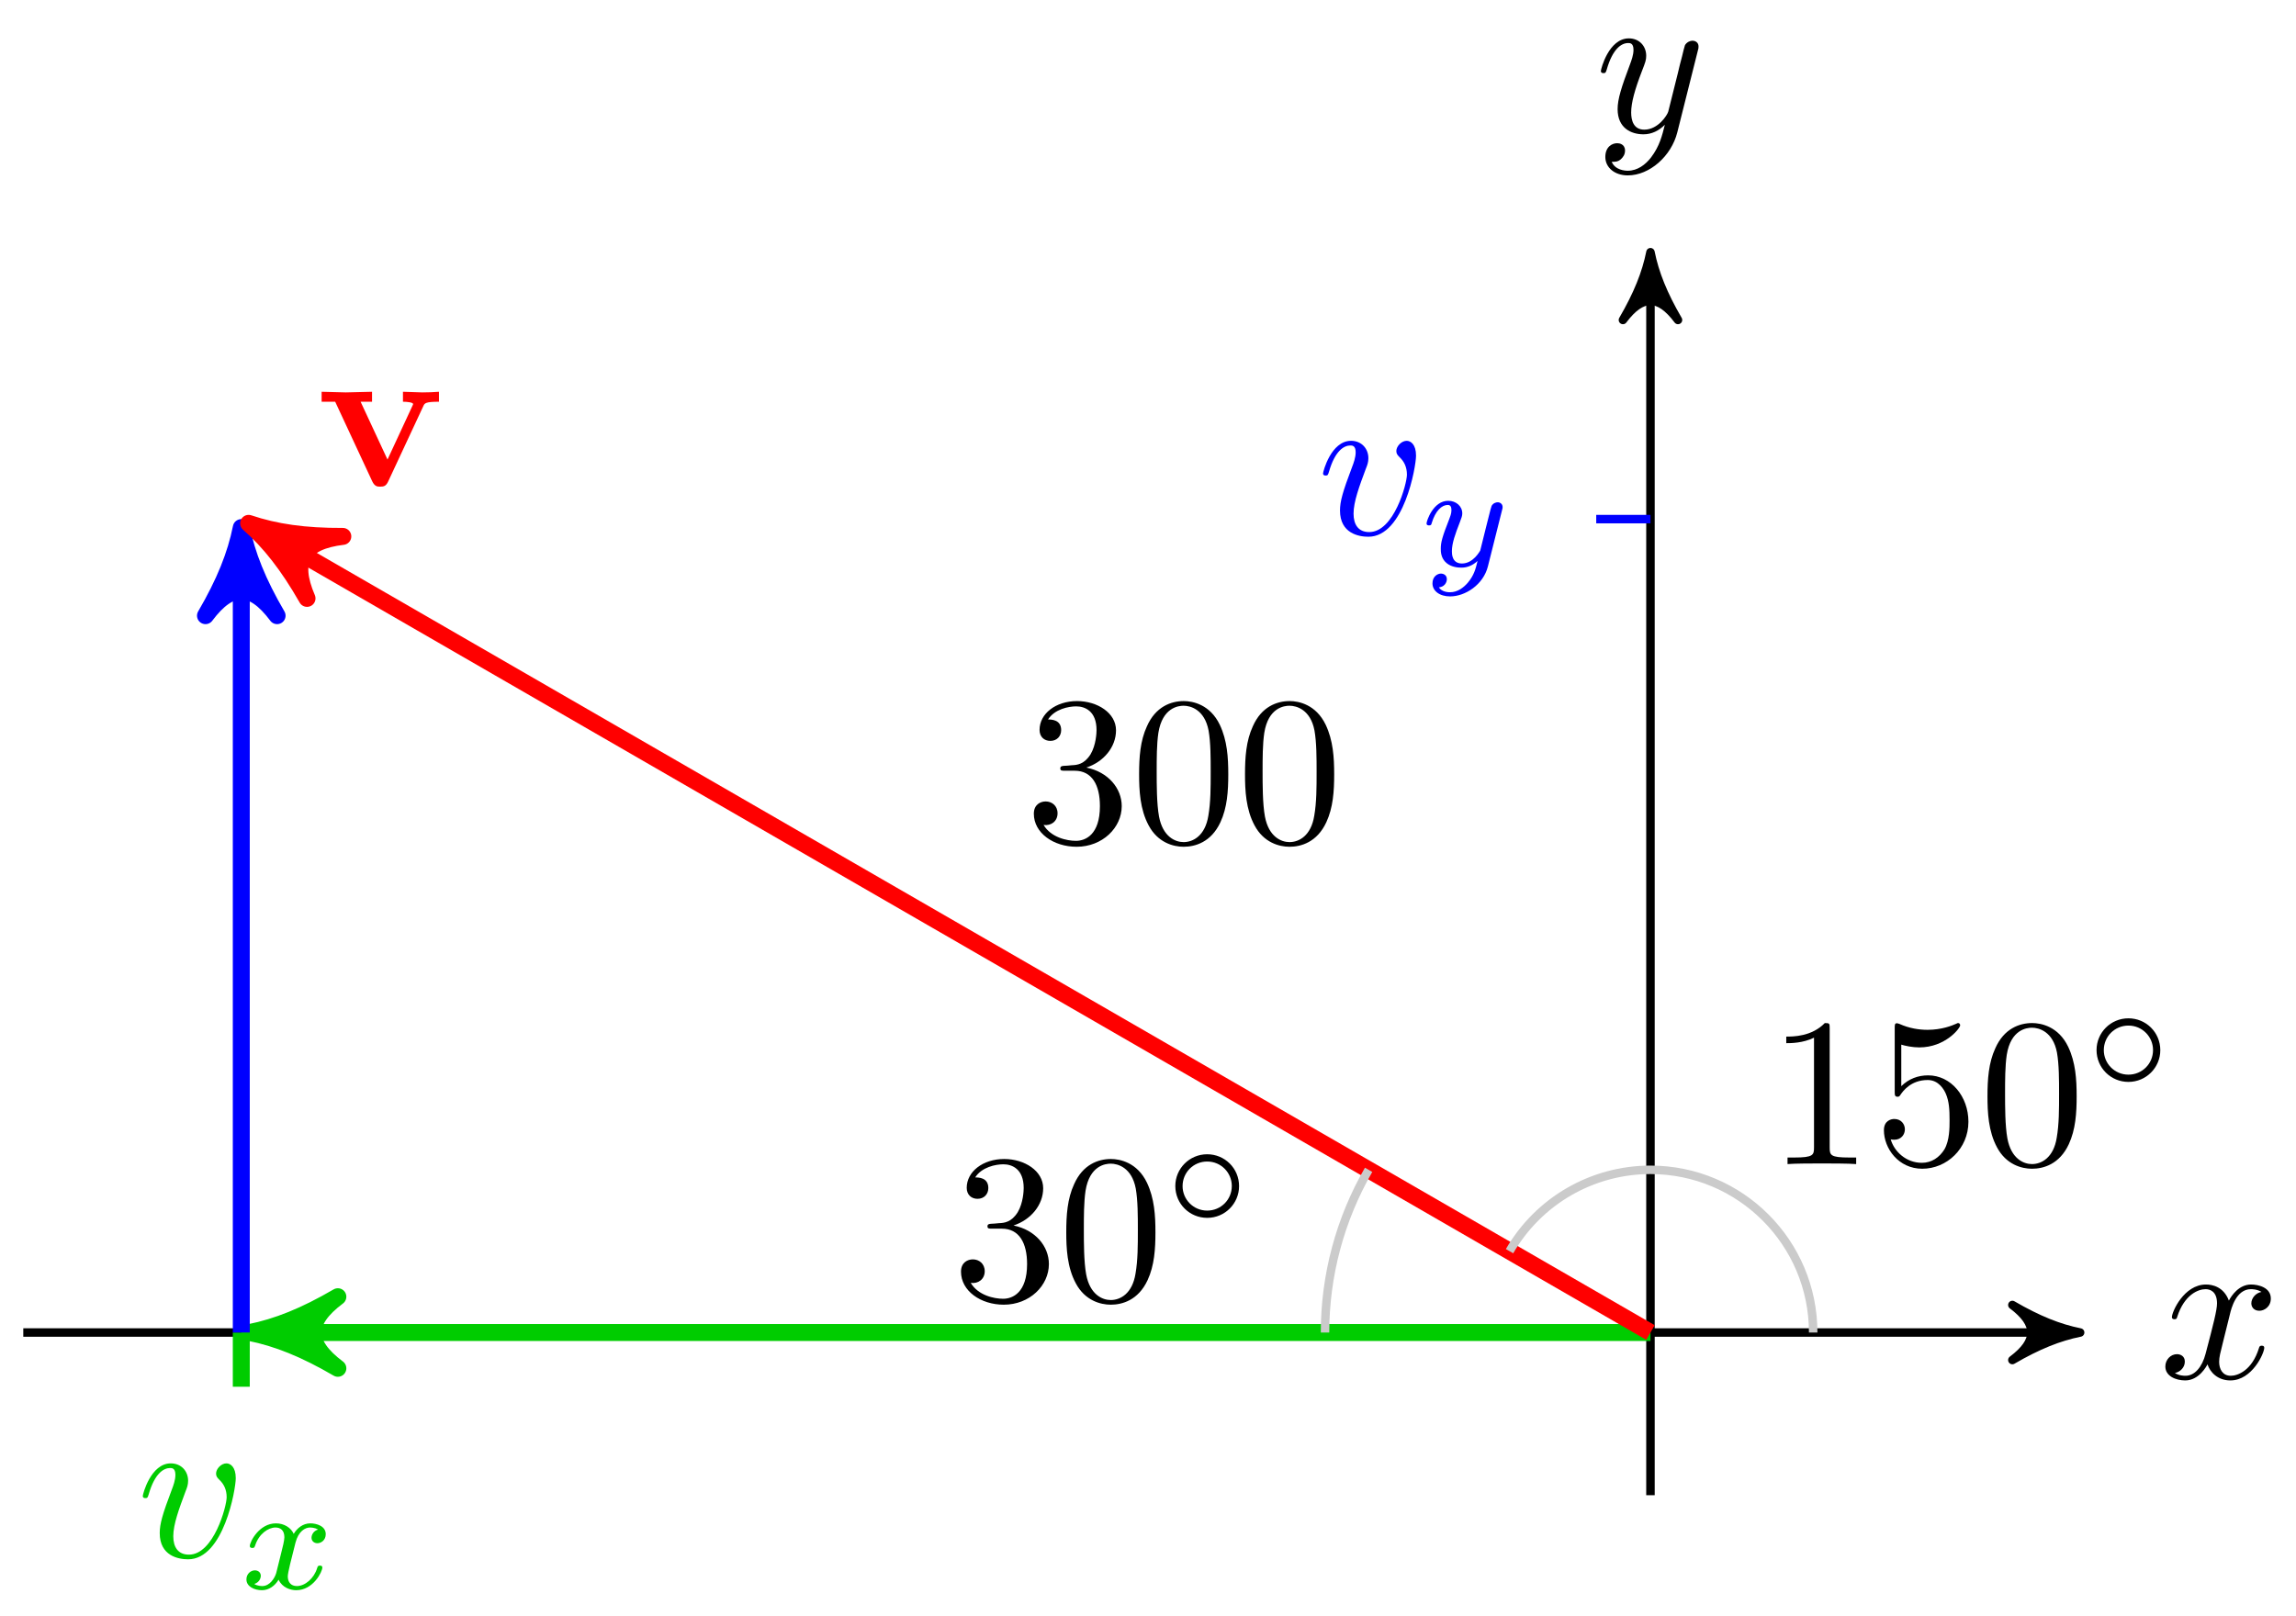
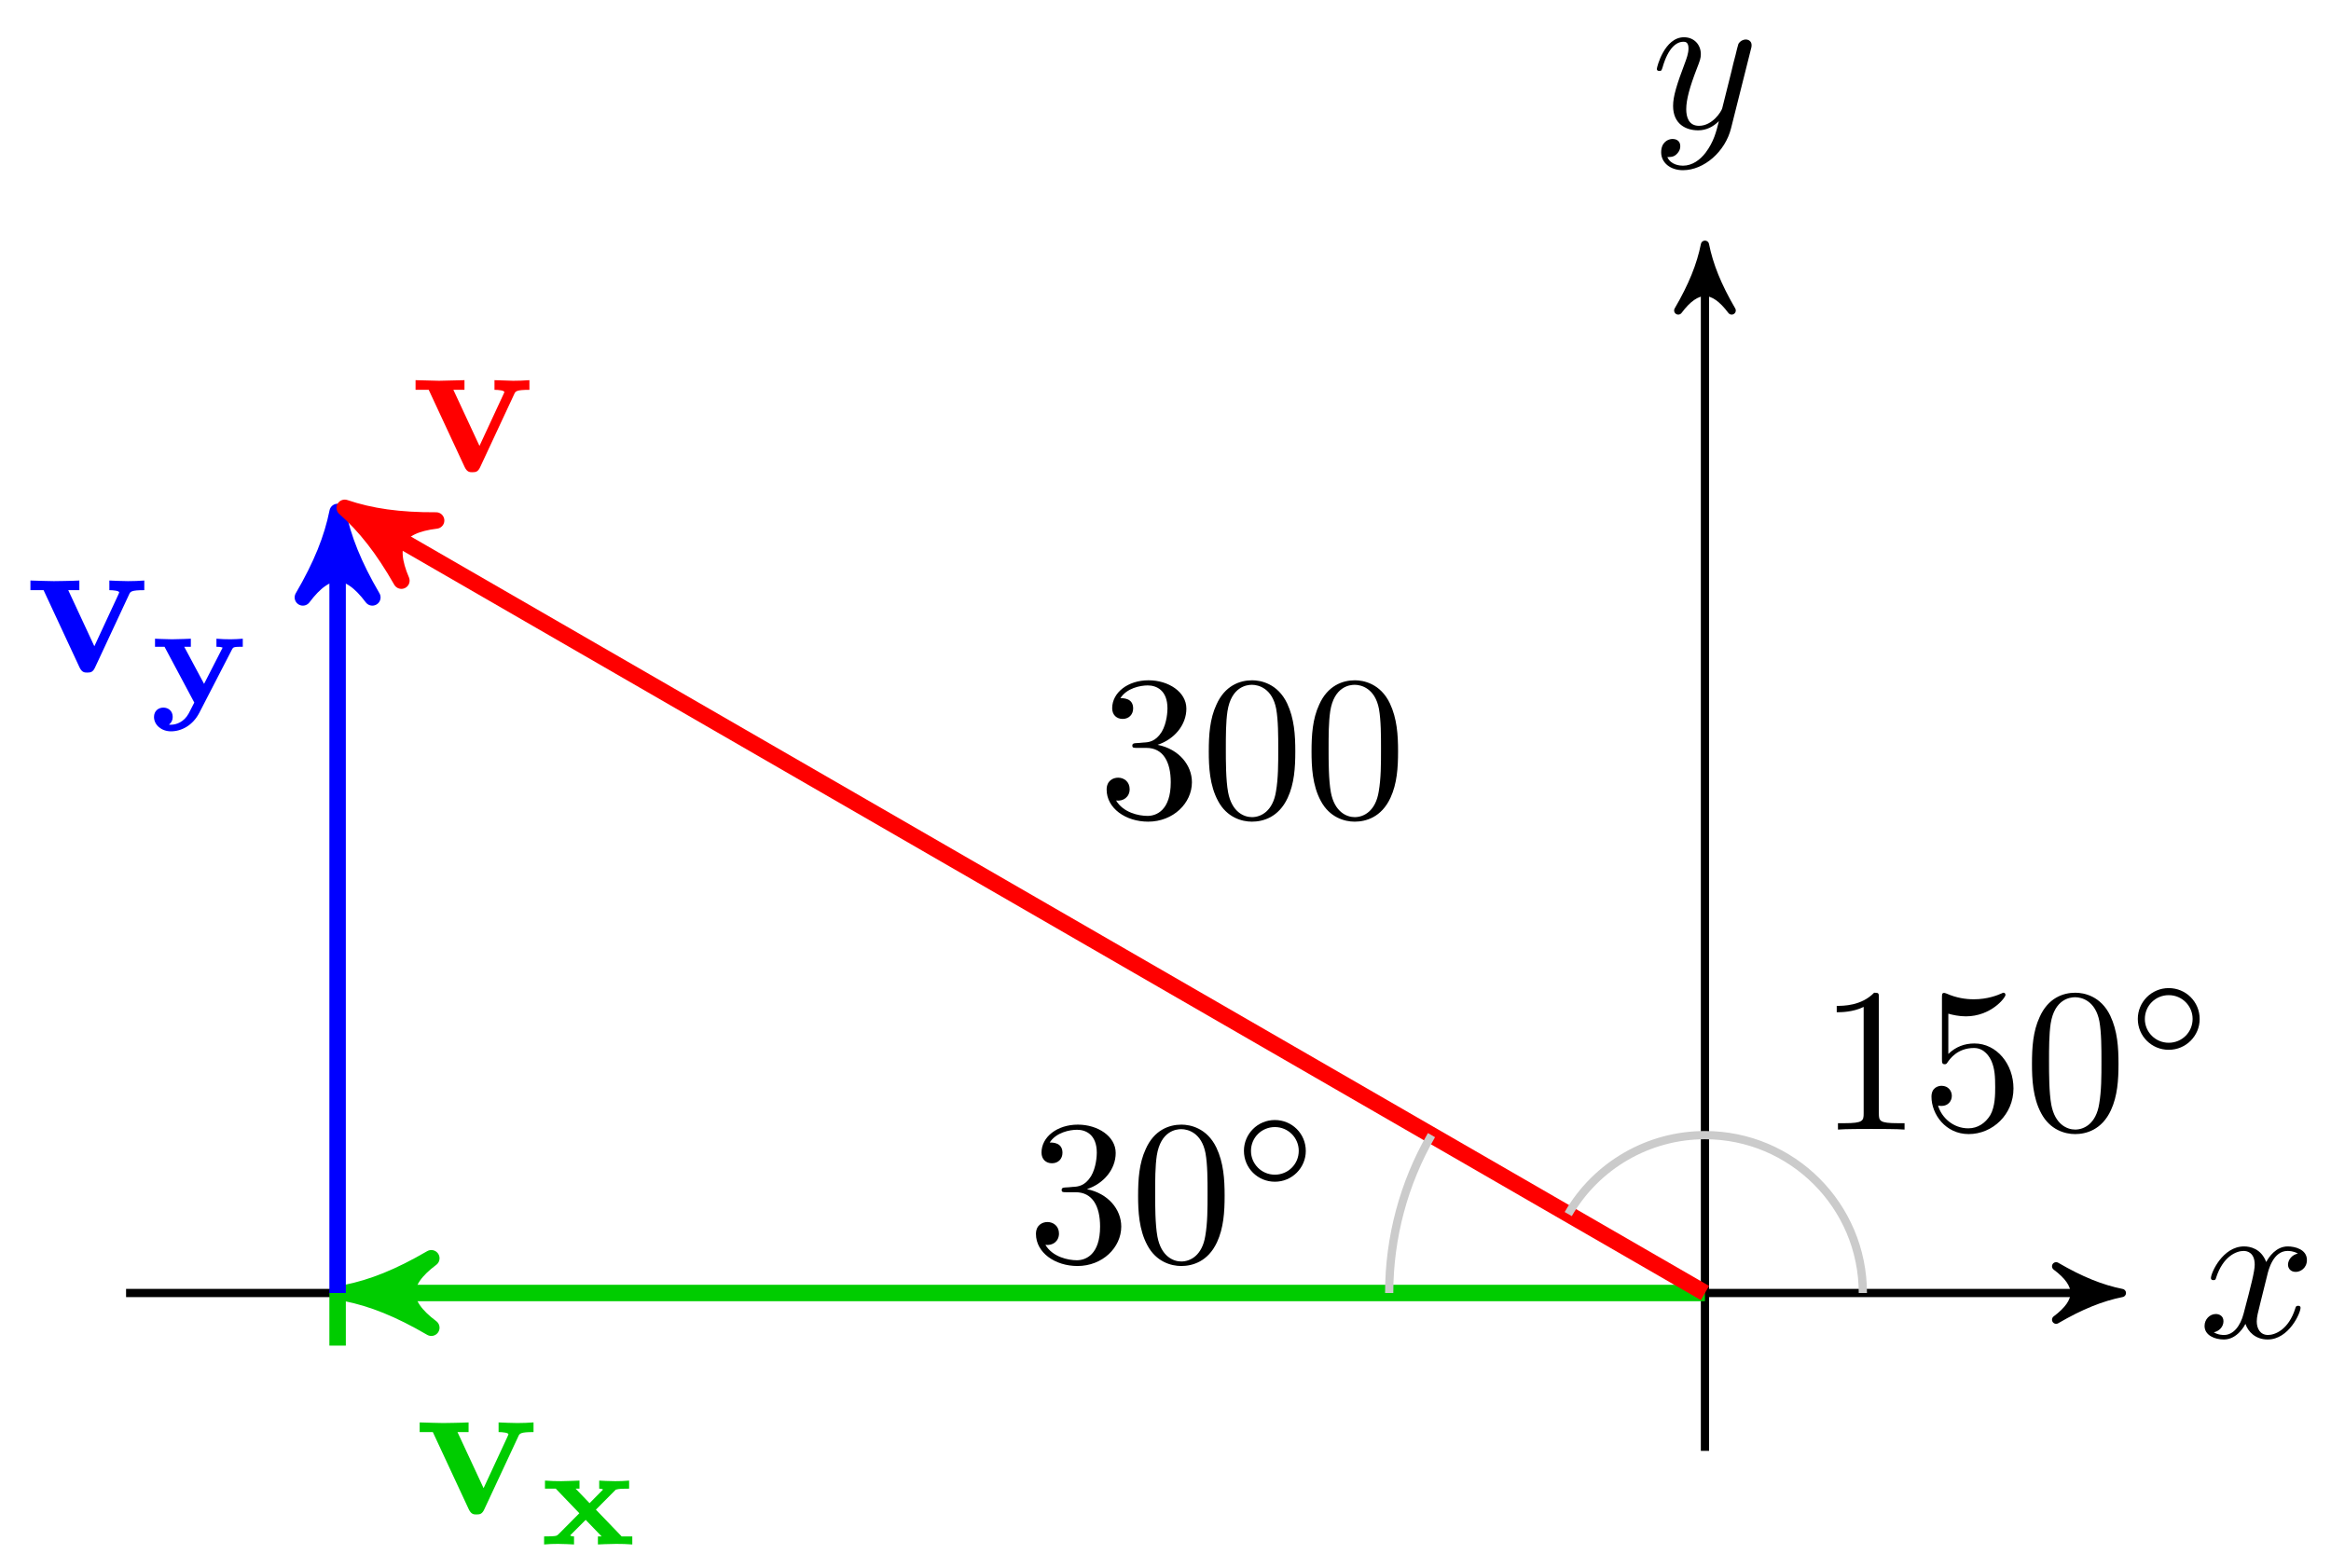
- <svg xmlns="http://www.w3.org/2000/svg" xmlns:xlink="http://www.w3.org/1999/xlink" version="1.1" width="108" height="76" viewBox="0 0 108 76">
+ <svg xmlns="http://www.w3.org/2000/svg" xmlns:xlink="http://www.w3.org/1999/xlink" version="1.1" width="113" height="76" viewBox="0 0 113 76">
  <defs>
-     <path id="font_1_3" d="M.486 .381C.49 .395 .49 .397 .49 .404 .49 .422 .476 .431 .461 .431 .451 .431 .435 .425 .426 .41 .424 .405 .416 .374 .412 .356 .405 .33 .398 .303 .392 .276L.347 .096C.343 .081 .3 .011 .234 .011 .183 .011 .172 .055 .172 .092 .172 .138 .189 .2 .223 .288 .239 .329 .243 .34 .243 .36 .243 .405 .211 .442 .161 .442 .066 .442 .029 .297 .029 .288 .029 .278 .039 .278 .041 .278 .051 .278 .052 .28 .057 .296 .084 .39 .124 .42 .158 .42 .166 .42 .183 .42 .183 .388 .183 .363 .173 .337 .166 .318 .126 .212 .108 .155 .108 .108 .108 .019 .171-.011 .23-.011 .269-.011 .303 .006 .331 .034 .318-.018 .306-.067 .266-.12 .24-.154 .202-.183 .156-.183 .142-.183 .097-.18 .08-.141 .096-.141 .109-.141 .123-.129 .133-.12 .143-.107 .143-.088 .143-.057 .116-.053 .106-.053 .083-.053 .05-.069 .05-.118 .05-.168 .094-.205 .156-.205 .259-.205 .362-.114 .39-.001L.486 .381Z" />
-     <path id="font_1_2" d="M.334 .302C.34 .328 .363 .42 .433 .42 .438 .42 .462 .42 .483 .407 .455 .402 .435 .377 .435 .353 .435 .337 .446 .318 .473 .318 .495 .318 .527 .336 .527 .376 .527 .428 .468 .442 .434 .442 .376 .442 .341 .389 .329 .366 .304 .432 .25 .442 .221 .442 .117 .442 .06 .313 .06 .288 .06 .278 .07 .278 .072 .278 .08 .278 .083 .28 .085 .289 .119 .395 .185 .42 .219 .42 .238 .42 .273 .411 .273 .353 .273 .322 .256 .255 .219 .115 .203 .053 .168 .011 .124 .011 .118 .011 .095 .011 .074 .024 .099 .029 .121 .05 .121 .078 .121 .105 .099 .113 .084 .113 .054 .113 .029 .087 .029 .055 .029 .009 .079-.011 .123-.011 .189-.011 .225 .059 .228 .065 .24 .028 .276-.011 .336-.011 .439-.011 .496 .118 .496 .143 .496 .153 .487 .153 .484 .153 .475 .153 .473 .149 .471 .142 .438 .035 .37 .011 .338 .011 .299 .011 .283 .043 .283 .077 .283 .099 .289 .121 .3 .165L.334 .302Z" />
-     <path id="font_1_1" d="M.468 .372C.468 .426 .442 .442 .424 .442 .399 .442 .375 .416 .375 .394 .375 .381 .38 .375 .391 .364 .412 .344 .425 .318 .425 .282 .425 .24 .364 .011 .247 .011 .196 .011 .173 .046 .173 .098 .173 .154 .2 .227 .231 .31 .238 .327 .243 .341 .243 .36 .243 .405 .211 .442 .161 .442 .067 .442 .029 .297 .029 .288 .029 .278 .039 .278 .041 .278 .051 .278 .052 .28 .057 .296 .086 .397 .129 .42 .158 .42 .166 .42 .183 .42 .183 .388 .183 .363 .173 .336 .166 .318 .122 .202 .109 .156 .109 .113 .109 .005 .197-.011 .243-.011 .411-.011 .468 .32 .468 .372Z" />
-     <path id="font_2_1" d="M.249 .106C.239 .072 .206 .018 .155 .018 .152 .018 .122 .018 .101 .032 .142 .045 .145 .081 .145 .087 .145 .109 .128 .124 .105 .124 .077 .124 .048 .1 .048 .063 .048 .013 .104-.01 .153-.01 .199-.01 .24 .019 .265 .061 .289 .008 .344-.01 .384-.01 .499-.01 .56 .115 .56 .143 .56 .156 .547 .156 .544 .156 .53 .156 .529 .151 .525 .139 .504 .07 .444 .018 .388 .018 .348 .018 .327 .045 .327 .083 .327 .109 .351 .2 .379 .311 .399 .388 .444 .413 .477 .413 .479 .413 .51 .413 .531 .399 .499 .39 .487 .362 .487 .344 .487 .322 .504 .307 .527 .307 .55 .307 .583 .326 .583 .368 .583 .424 .519 .441 .479 .441 .429 .441 .389 .408 .367 .37 .349 .411 .303 .441 .247 .441 .135 .441 .071 .318 .071 .288 .071 .275 .085 .275 .088 .275 .101 .275 .102 .279 .107 .292 .132 .37 .195 .413 .244 .413 .277 .413 .304 .395 .304 .347 .304 .327 .292 .277 .283 .243L.249 .106Z" />
-     <path id="font_3_106" d="M.457 .17C.457 .253 .394 .331 .29 .352 .372 .379 .43 .449 .43 .528 .43 .61 .342 .666 .246 .666 .145 .666 .069 .606 .069 .53 .069 .497 .091 .478 .12 .478 .151 .478 .171 .5 .171 .529 .171 .579 .124 .579 .109 .579 .14 .628 .206 .641 .242 .641 .283 .641 .338 .619 .338 .529 .338 .517 .336 .459 .31 .415 .28 .367 .246 .364 .221 .363 .213 .362 .189 .36 .182 .36 .174 .359 .167 .358 .167 .348 .167 .337 .174 .337 .191 .337H.235C.317 .337 .354 .269 .354 .17 .354 .034 .285 .006 .241 .006 .198 .006 .123 .022 .088 .081 .123 .076 .154 .098 .154 .136 .154 .172 .127 .192 .098 .192 .074 .192 .042 .178 .042 .134 .042 .043 .135-.022 .244-.022 .366-.022 .457 .068 .457 .17Z" />
-     <path id="font_3_121" d="M.46 .32C.46 .4 .455 .48 .42 .554 .374 .65 .292 .666 .25 .666 .19 .666 .117 .64 .076 .547 .044 .478 .039 .4 .039 .32 .039 .245 .043 .155 .084 .079 .127-.002 .2-.022 .249-.022 .303-.022 .379-.001 .423 .094 .455 .163 .46 .241 .46 .32M.377 .332C.377 .257 .377 .189 .366 .125 .351 .03 .294-0 .249-0 .21-0 .151 .025 .133 .121 .122 .181 .122 .273 .122 .332 .122 .396 .122 .462 .13 .516 .149 .635 .224 .644 .249 .644 .282 .644 .348 .626 .367 .527 .377 .471 .377 .395 .377 .332Z" />
-     <path id="font_4_112" d="M.58 .397V.444C.555 .442 .526 .441 .501 .441L.41 .444V.397C.429 .397 .458 .394 .458 .386 .458 .386 .458 .384 .453 .374L.337 .124 .21 .397H.264V.444L.14 .441 .026 .444V.397H.09L.265 .021C.277-.004 .29-.004 .303-.004 .32-.004 .33-.001 .34 .02L.506 .376C.512 .39 .516 .397 .58 .397Z" />
-     <path id="font_5_2" d="M.294 .64C.294 .664 .294 .666 .271 .666 .209 .602 .121 .602 .089 .602V.571C.109 .571 .168 .571 .22 .597V.079C.22 .043 .217 .031 .127 .031H.095V0C.13 .003 .217 .003 .257 .003 .297 .003 .384 .003 .419 0V.031H.387C.297 .031 .294 .042 .294 .079V.64Z" />
-     <path id="font_5_4" d="M.449 .2C.449 .319 .367 .419 .259 .419 .211 .419 .168 .403 .132 .368V.564C.152 .558 .185 .551 .217 .551 .34 .551 .41 .642 .41 .655 .41 .661 .407 .666 .4 .666 .399 .666 .397 .666 .392 .663 .372 .654 .323 .634 .256 .634 .216 .634 .17 .641 .123 .662 .115 .665 .113 .665 .111 .665 .101 .665 .101 .657 .101 .641V.344C.101 .326 .101 .318 .115 .318 .122 .318 .124 .321 .128 .327 .139 .343 .176 .397 .257 .397 .309 .397 .334 .351 .342 .333 .358 .296 .36 .257 .36 .207 .36 .172 .36 .112 .336 .07 .312 .031 .275 .006 .229 .006 .156 .006 .099 .058 .082 .117 .085 .116 .088 .115 .099 .115 .132 .115 .149 .14 .149 .164 .149 .188 .132 .213 .099 .213 .085 .213 .05 .206 .05 .16 .05 .074 .119-.022 .231-.022 .347-.022 .449 .073 .449 .2Z" />
-     <path id="font_5_1" d="M.46 .32C.46 .4 .455 .48 .42 .554 .374 .65 .292 .666 .25 .666 .19 .666 .117 .64 .076 .547 .044 .478 .039 .4 .039 .32 .039 .245 .043 .155 .084 .079 .127-.002 .2-.022 .249-.022 .303-.022 .379-.001 .423 .094 .455 .163 .46 .241 .46 .32M.249-0C.21-0 .151 .025 .133 .121 .122 .181 .122 .273 .122 .332 .122 .396 .122 .462 .13 .516 .149 .635 .224 .644 .249 .644 .282 .644 .348 .626 .367 .527 .377 .471 .377 .395 .377 .332 .377 .257 .377 .189 .366 .125 .351 .03 .294-0 .249-0Z" />
-     <path id="font_6_1" d="M.507 .25C.507 .371 .41 .465 .292 .465 .172 .465 .077 .368 .077 .251 .077 .13 .174 .036 .292 .036 .412 .036 .507 .133 .507 .25M.292 .085C.198 .085 .126 .161 .126 .25 .126 .343 .2 .416 .292 .416 .386 .416 .458 .34 .458 .251 .458 .158 .384 .085 .292 .085Z" />
-     <path id="font_5_3" d="M.29 .352C.372 .379 .43 .449 .43 .528 .43 .61 .342 .666 .246 .666 .145 .666 .069 .606 .069 .53 .069 .497 .091 .478 .12 .478 .151 .478 .171 .5 .171 .529 .171 .579 .124 .579 .109 .579 .14 .628 .206 .641 .242 .641 .283 .641 .338 .619 .338 .529 .338 .517 .336 .459 .31 .415 .28 .367 .246 .364 .221 .363 .213 .362 .189 .36 .182 .36 .174 .359 .167 .358 .167 .348 .167 .337 .174 .337 .191 .337H.235C.317 .337 .354 .269 .354 .17 .354 .034 .285 .006 .241 .006 .198 .006 .123 .022 .088 .081 .123 .076 .154 .098 .154 .136 .154 .172 .127 .192 .098 .192 .074 .192 .042 .178 .042 .134 .042 .043 .135-.022 .244-.022 .366-.022 .457 .068 .457 .17 .457 .253 .394 .331 .29 .352Z" />
-     <path id="font_2_2" d="M.556 .377C.56 .391 .56 .393 .56 .399 .56 .419 .544 .431 .527 .431 .516 .431 .497 .426 .486 .407 .483 .401 .475 .369 .47 .349L.449 .266C.443 .242 .412 .116 .409 .105 .408 .105 .364 .018 .286 .018 .218 .018 .218 .083 .218 .101 .218 .155 .241 .218 .271 .295 .283 .327 .288 .339 .288 .356 .288 .404 .247 .441 .193 .441 .092 .441 .047 .305 .047 .288 .047 .275 .061 .275 .064 .275 .078 .275 .079 .28 .082 .291 .107 .374 .15 .413 .19 .413 .207 .413 .215 .402 .215 .378 .215 .355 .206 .333 .201 .32 .153 .198 .143 .161 .143 .117 .143 .1 .143 .053 .182 .021 .213-.005 .255-.01 .282-.01 .322-.01 .358 .005 .391 .035 .378-.02 .367-.062 .325-.112 .298-.143 .258-.176 .205-.176 .198-.176 .151-.176 .13-.143 .184-.137 .184-.089 .184-.088 .184-.056 .155-.05 .145-.05 .12-.05 .087-.07 .087-.116 .087-.167 .135-.204 .206-.204 .307-.204 .43-.126 .461-.001L.556 .377Z" />
+     <path id="font_1_2" d="M.486 .381C.49 .395 .49 .397 .49 .404 .49 .422 .476 .431 .461 .431 .451 .431 .435 .425 .426 .41 .424 .405 .416 .374 .412 .356 .405 .33 .398 .303 .392 .276L.347 .096C.343 .081 .3 .011 .234 .011 .183 .011 .172 .055 .172 .092 .172 .138 .189 .2 .223 .288 .239 .329 .243 .34 .243 .36 .243 .405 .211 .442 .161 .442 .066 .442 .029 .297 .029 .288 .029 .278 .039 .278 .041 .278 .051 .278 .052 .28 .057 .296 .084 .39 .124 .42 .158 .42 .166 .42 .183 .42 .183 .388 .183 .363 .173 .337 .166 .318 .126 .212 .108 .155 .108 .108 .108 .019 .171-.011 .23-.011 .269-.011 .303 .006 .331 .034 .318-.018 .306-.067 .266-.12 .24-.154 .202-.183 .156-.183 .142-.183 .097-.18 .08-.141 .096-.141 .109-.141 .123-.129 .133-.12 .143-.107 .143-.088 .143-.057 .116-.053 .106-.053 .083-.053 .05-.069 .05-.118 .05-.168 .094-.205 .156-.205 .259-.205 .362-.114 .39-.001L.486 .381Z" />
+     <path id="font_1_1" d="M.334 .302C.34 .328 .363 .42 .433 .42 .438 .42 .462 .42 .483 .407 .455 .402 .435 .377 .435 .353 .435 .337 .446 .318 .473 .318 .495 .318 .527 .336 .527 .376 .527 .428 .468 .442 .434 .442 .376 .442 .341 .389 .329 .366 .304 .432 .25 .442 .221 .442 .117 .442 .06 .313 .06 .288 .06 .278 .07 .278 .072 .278 .08 .278 .083 .28 .085 .289 .119 .395 .185 .42 .219 .42 .238 .42 .273 .411 .273 .353 .273 .322 .256 .255 .219 .115 .203 .053 .168 .011 .124 .011 .118 .011 .095 .011 .074 .024 .099 .029 .121 .05 .121 .078 .121 .105 .099 .113 .084 .113 .054 .113 .029 .087 .029 .055 .029 .009 .079-.011 .123-.011 .189-.011 .225 .059 .228 .065 .24 .028 .276-.011 .336-.011 .439-.011 .496 .118 .496 .143 .496 .153 .487 .153 .484 .153 .475 .153 .473 .149 .471 .142 .438 .035 .37 .011 .338 .011 .299 .011 .283 .043 .283 .077 .283 .099 .289 .121 .3 .165L.334 .302Z" />
+     <path id="font_2_1" d="M.506 .376C.512 .39 .516 .397 .58 .397V.444C.555 .442 .526 .441 .501 .441 .476 .441 .431 .443 .41 .444V.397C.429 .397 .458 .394 .458 .386 .458 .385 .457 .383 .453 .374L.337 .124 .21 .397H.264V.444C.231 .442 .141 .441 .14 .441 .112 .441 .067 .443 .026 .444V.397H.09L.265 .021C.277-.004 .29-.004 .303-.004 .32-.004 .33-.001 .34 .02L.506 .376Z" />
+     <path id="font_3_1" d="M.395 .242 .533 .381C.557 .388 .583 .388 .626 .388V.444C.594 .441 .561 .44 .529 .44 .495 .44 .426 .443 .418 .444V.388C.431 .388 .438 .386 .445 .382L.351 .287 .254 .388H.281V.444C.275 .444 .196 .44 .154 .44 .116 .44 .079 .441 .041 .444V.388H.116L.28 .217 .136 .072C.123 .06 .122 .059 .091 .057 .075 .056 .04 .056 .035 .056V0C.067 .003 .1 .004 .132 .004 .159 .004 .23 .001 .243 0V.056C.227 .056 .223 .058 .216 .063L.324 .171 .435 .056H.409V0C.41 0 .49 .004 .536 .004 .573 .004 .611 .003 .648 0V.056H.574L.395 .242Z" />
+     <path id="font_3_2" d="M.571 .369C.579 .383 .58 .384 .601 .387 .613 .388 .642 .388 .646 .388V.444C.618 .442 .59 .44 .562 .44 .532 .44 .493 .441 .463 .444V.388C.487 .388 .491 .387 .506 .382L.377 .13 .239 .388H.285V.444C.282 .444 .201 .44 .154 .44 .109 .44 .039 .444 .036 .444V.388H.102L.309-0C.303-.013 .273-.071 .27-.076 .237-.136 .183-.154 .148-.154 .139-.154 .137-.154 .133-.153 .15-.141 .159-.122 .159-.1 .159-.057 .127-.035 .094-.035 .061-.035 .029-.057 .029-.1 .029-.156 .081-.2 .147-.2 .221-.2 .299-.158 .344-.071L.571 .369Z" />
+     <path id="font_4_106" d="M.457 .17C.457 .253 .394 .331 .29 .352 .372 .379 .43 .449 .43 .528 .43 .61 .342 .666 .246 .666 .145 .666 .069 .606 .069 .53 .069 .497 .091 .478 .12 .478 .151 .478 .171 .5 .171 .529 .171 .579 .124 .579 .109 .579 .14 .628 .206 .641 .242 .641 .283 .641 .338 .619 .338 .529 .338 .517 .336 .459 .31 .415 .28 .367 .246 .364 .221 .363 .213 .362 .189 .36 .182 .36 .174 .359 .167 .358 .167 .348 .167 .337 .174 .337 .191 .337H.235C.317 .337 .354 .269 .354 .17 .354 .034 .285 .006 .241 .006 .198 .006 .123 .022 .088 .081 .123 .076 .154 .098 .154 .136 .154 .172 .127 .192 .098 .192 .074 .192 .042 .178 .042 .134 .042 .043 .135-.022 .244-.022 .366-.022 .457 .068 .457 .17Z" />
+     <path id="font_4_121" d="M.46 .32C.46 .4 .455 .48 .42 .554 .374 .65 .292 .666 .25 .666 .19 .666 .117 .64 .076 .547 .044 .478 .039 .4 .039 .32 .039 .245 .043 .155 .084 .079 .127-.002 .2-.022 .249-.022 .303-.022 .379-.001 .423 .094 .455 .163 .46 .241 .46 .32M.377 .332C.377 .257 .377 .189 .366 .125 .351 .03 .294-0 .249-0 .21-0 .151 .025 .133 .121 .122 .181 .122 .273 .122 .332 .122 .396 .122 .462 .13 .516 .149 .635 .224 .644 .249 .644 .282 .644 .348 .626 .367 .527 .377 .471 .377 .395 .377 .332Z" />
+     <path id="font_5_112" d="M.58 .397V.444C.555 .442 .526 .441 .501 .441L.41 .444V.397C.429 .397 .458 .394 .458 .386 .458 .386 .458 .384 .453 .374L.337 .124 .21 .397H.264V.444L.14 .441 .026 .444V.397H.09L.265 .021C.277-.004 .29-.004 .303-.004 .32-.004 .33-.001 .34 .02L.506 .376C.512 .39 .516 .397 .58 .397Z" />
+     <path id="font_6_2" d="M.294 .64C.294 .664 .294 .666 .271 .666 .209 .602 .121 .602 .089 .602V.571C.109 .571 .168 .571 .22 .597V.079C.22 .043 .217 .031 .127 .031H.095V0C.13 .003 .217 .003 .257 .003 .297 .003 .384 .003 .419 0V.031H.387C.297 .031 .294 .042 .294 .079V.64Z" />
+     <path id="font_6_4" d="M.449 .2C.449 .319 .367 .419 .259 .419 .211 .419 .168 .403 .132 .368V.564C.152 .558 .185 .551 .217 .551 .34 .551 .41 .642 .41 .655 .41 .661 .407 .666 .4 .666 .399 .666 .397 .666 .392 .663 .372 .654 .323 .634 .256 .634 .216 .634 .17 .641 .123 .662 .115 .665 .113 .665 .111 .665 .101 .665 .101 .657 .101 .641V.344C.101 .326 .101 .318 .115 .318 .122 .318 .124 .321 .128 .327 .139 .343 .176 .397 .257 .397 .309 .397 .334 .351 .342 .333 .358 .296 .36 .257 .36 .207 .36 .172 .36 .112 .336 .07 .312 .031 .275 .006 .229 .006 .156 .006 .099 .058 .082 .117 .085 .116 .088 .115 .099 .115 .132 .115 .149 .14 .149 .164 .149 .188 .132 .213 .099 .213 .085 .213 .05 .206 .05 .16 .05 .074 .119-.022 .231-.022 .347-.022 .449 .073 .449 .2Z" />
+     <path id="font_6_1" d="M.46 .32C.46 .4 .455 .48 .42 .554 .374 .65 .292 .666 .25 .666 .19 .666 .117 .64 .076 .547 .044 .478 .039 .4 .039 .32 .039 .245 .043 .155 .084 .079 .127-.002 .2-.022 .249-.022 .303-.022 .379-.001 .423 .094 .455 .163 .46 .241 .46 .32M.249-0C.21-0 .151 .025 .133 .121 .122 .181 .122 .273 .122 .332 .122 .396 .122 .462 .13 .516 .149 .635 .224 .644 .249 .644 .282 .644 .348 .626 .367 .527 .377 .471 .377 .395 .377 .332 .377 .257 .377 .189 .366 .125 .351 .03 .294-0 .249-0Z" />
+     <path id="font_7_1" d="M.507 .25C.507 .371 .41 .465 .292 .465 .172 .465 .077 .368 .077 .251 .077 .13 .174 .036 .292 .036 .412 .036 .507 .133 .507 .25M.292 .085C.198 .085 .126 .161 .126 .25 .126 .343 .2 .416 .292 .416 .386 .416 .458 .34 .458 .251 .458 .158 .384 .085 .292 .085Z" />
+     <path id="font_6_3" d="M.29 .352C.372 .379 .43 .449 .43 .528 .43 .61 .342 .666 .246 .666 .145 .666 .069 .606 .069 .53 .069 .497 .091 .478 .12 .478 .151 .478 .171 .5 .171 .529 .171 .579 .124 .579 .109 .579 .14 .628 .206 .641 .242 .641 .283 .641 .338 .619 .338 .529 .338 .517 .336 .459 .31 .415 .28 .367 .246 .364 .221 .363 .213 .362 .189 .36 .182 .36 .174 .359 .167 .358 .167 .348 .167 .337 .174 .337 .191 .337H.235C.317 .337 .354 .269 .354 .17 .354 .034 .285 .006 .241 .006 .198 .006 .123 .022 .088 .081 .123 .076 .154 .098 .154 .136 .154 .172 .127 .192 .098 .192 .074 .192 .042 .178 .042 .134 .042 .043 .135-.022 .244-.022 .366-.022 .457 .068 .457 .17 .457 .253 .394 .331 .29 .352Z" />
  </defs>
-   <path transform="matrix(1.00005,0,0,-1.00006,77.63498,62.69398)" stroke-width=".399" stroke-linecap="butt" stroke-miterlimit="10" stroke-linejoin="miter" fill="none" stroke="#000000" d="M0-7.654V50.028" />
-   <path transform="matrix(0,-1.00006,-1.00005,-0,77.63498,12.66335)" d="M.797 0C-.199 .199-1.196 .598-2.391 1.295-1.196 .399-1.196-.399-2.391-1.295-1.196-.598-.199-.199 .797 0Z" />
-   <path transform="matrix(0,-1.00006,-1.00005,-0,77.63498,12.66335)" stroke-width=".399" stroke-linecap="butt" stroke-linejoin="round" fill="none" stroke="#000000" d="M.797 0C-.199 .199-1.196 .598-2.391 1.295-1.196 .399-1.196-.399-2.391-1.295-1.196-.598-.199-.199 .797 0Z" />
-   <use data-text="y" xlink:href="#font_1_3" transform="matrix(9.963098,0,0,-9.963197,75.01385,6.209591)" />
-   <path transform="matrix(1.00005,0,0,-1.00006,77.63498,62.69398)" stroke-width=".399" stroke-linecap="butt" stroke-miterlimit="10" stroke-linejoin="miter" fill="none" stroke="#000000" d="M-76.536 0H19.413" />
-   <path transform="matrix(1.00005,0,0,-1.00006,97.04931,62.69398)" d="M.797 0C-.199 .199-1.196 .598-2.391 1.295-1.196 .399-1.196-.399-2.391-1.295-1.196-.598-.199-.199 .797 0Z" />
-   <path transform="matrix(1.00005,0,0,-1.00006,97.04931,62.69398)" stroke-width=".399" stroke-linecap="butt" stroke-linejoin="round" fill="none" stroke="#000000" d="M.797 0C-.199 .199-1.196 .598-2.391 1.295-1.196 .399-1.196-.399-2.391-1.295-1.196-.598-.199-.199 .797 0Z" />
-   <use data-text="x" xlink:href="#font_1_2" transform="matrix(9.963098,0,0,-9.963197,101.5652,64.8391)" />
-   <path transform="matrix(1.00005,0,0,-1.00006,77.63498,62.69398)" stroke-width=".797" stroke-linecap="butt" stroke-miterlimit="10" stroke-linejoin="miter" fill="none" stroke="#00cc00" d="M0 0H-64.847" />
-   <path transform="matrix(-1.00005,-0,0,1.00006,12.78444,62.69398)" d="M1.036 0C-.259 .259-1.554 .777-3.108 1.684-1.554 .518-1.554-.518-3.108-1.684-1.554-.777-.259-.259 1.036 0Z" fill="#00cc00" />
-   <path transform="matrix(-1.00005,-0,0,1.00006,12.78444,62.69398)" stroke-width=".797" stroke-linecap="butt" stroke-linejoin="round" fill="none" stroke="#00cc00" d="M1.036 0C-.259 .259-1.554 .777-3.108 1.684-1.554 .518-1.554-.518-3.108-1.684-1.554-.777-.259-.259 1.036 0Z" />
-   <path transform="matrix(1.00005,0,0,-1.00006,77.63498,62.69398)" stroke-width=".797" stroke-linecap="butt" stroke-miterlimit="10" stroke-linejoin="miter" fill="none" stroke="#00cc00" d="M-66.282 0V-2.551" />
-   <use data-text="v" xlink:href="#font_1_1" transform="matrix(9.963098,0,0,-9.963197,6.427429,73.25461)" fill="#00cc00" />
-   <use data-text="x" xlink:href="#font_2_1" transform="matrix(6.974149,0,0,-6.974219,11.25665,74.7487)" fill="#00cc00" />
-   <path transform="matrix(1.00005,0,0,-1.00006,77.63498,62.69398)" stroke-width=".797" stroke-linecap="butt" stroke-miterlimit="10" stroke-linejoin="miter" fill="none" stroke="#0000ff" d="M-66.282 0V36.833" />
-   <path transform="matrix(0,-1.00006,-1.00005,-0,11.34977,25.85861)" d="M1.036 0C-.259 .259-1.554 .777-3.108 1.684-1.554 .518-1.554-.518-3.108-1.684-1.554-.777-.259-.259 1.036 0Z" fill="#0000ff" />
-   <path transform="matrix(0,-1.00006,-1.00005,-0,11.34977,25.85861)" stroke-width=".797" stroke-linecap="butt" stroke-linejoin="round" fill="none" stroke="#0000ff" d="M1.036 0C-.259 .259-1.554 .777-3.108 1.684-1.554 .518-1.554-.518-3.108-1.684-1.554-.777-.259-.259 1.036 0Z" />
-   <path transform="matrix(1.00005,0,0,-1.00006,77.63498,62.69398)" stroke-width=".797" stroke-linecap="butt" stroke-miterlimit="10" stroke-linejoin="miter" fill="none" stroke="#ff0000" d="M0 0-65.04 37.55" />
-   <path transform="matrix(-.8660533,-.50001,-.500005,.8660619,12.59221,25.14125)" d="M1.036 0C-.259 .259-1.554 .777-3.108 1.684-1.554 .518-1.554-.518-3.108-1.684-1.554-.777-.259-.259 1.036 0Z" fill="#ff0000" />
-   <path transform="matrix(-.8660533,-.50001,-.500005,.8660619,12.59221,25.14125)" stroke-width=".797" stroke-linecap="butt" stroke-linejoin="round" fill="none" stroke="#ff0000" d="M1.036 0C-.259 .259-1.554 .777-3.108 1.684-1.554 .518-1.554-.518-3.108-1.684-1.554-.777-.259-.259 1.036 0Z" />
-   <use data-text="3" xlink:href="#font_3_106" transform="matrix(9.963098,0,0,-9.963197,48.21151,39.6206)" />
-   <use data-text="0" xlink:href="#font_3_121" transform="matrix(9.963098,0,0,-9.963197,53.19305,39.6206)" />
-   <use data-text="0" xlink:href="#font_3_121" transform="matrix(9.963098,0,0,-9.963197,58.17459,39.6206)" />
-   <use data-text="v" xlink:href="#font_4_112" transform="matrix(9.963098,0,0,-9.963197,14.86984,22.85659)" fill="#ff0000" />
-   <path transform="matrix(1.00005,0,0,-1.00006,77.63498,62.69398)" stroke-width=".399" stroke-linecap="butt" stroke-miterlimit="10" stroke-linejoin="miter" fill="none" stroke="#cbcbcb" d="M7.654 0C7.654 4.227 4.227 7.654 0 7.654-2.734 7.654-5.261 6.194-6.628 3.827" />
-   <use data-text="1" xlink:href="#font_5_2" transform="matrix(9.963098,0,0,-9.963197,83.13625,54.7695)" />
-   <use data-text="5" xlink:href="#font_5_4" transform="matrix(9.963098,0,0,-9.963197,88.11779,54.7695)" />
-   <use data-text="0" xlink:href="#font_5_1" transform="matrix(9.963098,0,0,-9.963197,93.09933,54.7695)" />
-   <use data-text="◦" xlink:href="#font_6_1" transform="matrix(6.974149,0,0,-6.974219,98.08099,51.15428)" />
-   <path transform="matrix(1.00005,0,0,-1.00006,77.63498,62.69398)" stroke-width=".399" stroke-linecap="butt" stroke-miterlimit="10" stroke-linejoin="miter" fill="none" stroke="#cbcbcb" d="M-15.307 0C-15.307 2.686-14.6 5.327-13.257 7.654" />
-   <use data-text="3" xlink:href="#font_5_3" transform="matrix(9.963098,0,0,-9.963197,44.78534,61.16589)" />
-   <use data-text="0" xlink:href="#font_5_1" transform="matrix(9.963098,0,0,-9.963197,49.76688,61.16589)" />
-   <use data-text="◦" xlink:href="#font_6_1" transform="matrix(6.974149,0,0,-6.974219,54.74784,57.55067)" />
-   <path transform="matrix(1.00005,0,0,-1.00006,77.63498,62.69398)" stroke-width=".399" stroke-linecap="butt" stroke-miterlimit="10" stroke-linejoin="miter" fill="none" stroke="#0000ff" d="M0 38.268H-2.551" />
-   <use data-text="v" xlink:href="#font_1_1" transform="matrix(9.963098,0,0,-9.963197,61.9452,25.14373)" fill="#0000ff" />
-   <use data-text="y" xlink:href="#font_2_2" transform="matrix(6.974149,0,0,-6.974219,66.77442,26.63782)" fill="#0000ff" />
+   <path transform="matrix(1.00005,0,0,-1.00003,82.65138,62.6925)" stroke-width=".399" stroke-linecap="butt" stroke-miterlimit="10" stroke-linejoin="miter" fill="none" stroke="#000000" d="M0-7.654V50.028" />
+   <path transform="matrix(0,-1.00003,-1.00005,-0,82.65138,12.66336)" d="M.797 0C-.199 .199-1.196 .598-2.391 1.295-1.196 .399-1.196-.399-2.391-1.295-1.196-.598-.199-.199 .797 0Z" />
+   <path transform="matrix(0,-1.00003,-1.00005,-0,82.65138,12.66336)" stroke-width=".399" stroke-linecap="butt" stroke-linejoin="round" fill="none" stroke="#000000" d="M.797 0C-.199 .199-1.196 .598-2.391 1.295-1.196 .399-1.196-.399-2.391-1.295-1.196-.598-.199-.199 .797 0Z" />
+   <use data-text="y" xlink:href="#font_1_2" transform="matrix(9.963098,0,0,-9.962899,80.03025,6.209797)" />
+   <path transform="matrix(1.00005,0,0,-1.00003,82.65138,62.6925)" stroke-width=".399" stroke-linecap="butt" stroke-miterlimit="10" stroke-linejoin="miter" fill="none" stroke="#000000" d="M-76.536 0H19.413" />
+   <path transform="matrix(1.00005,0,0,-1.00003,102.0657,62.6925)" d="M.797 0C-.199 .199-1.196 .598-2.391 1.295-1.196 .399-1.196-.399-2.391-1.295-1.196-.598-.199-.199 .797 0Z" />
+   <path transform="matrix(1.00005,0,0,-1.00003,102.0657,62.6925)" stroke-width=".399" stroke-linecap="butt" stroke-linejoin="round" fill="none" stroke="#000000" d="M.797 0C-.199 .199-1.196 .598-2.391 1.295-1.196 .399-1.196-.399-2.391-1.295-1.196-.598-.199-.199 .797 0Z" />
+   <use data-text="x" xlink:href="#font_1_1" transform="matrix(9.963098,0,0,-9.962899,106.5816,64.83756)" />
+   <path transform="matrix(1.00005,0,0,-1.00003,82.65138,62.6925)" stroke-width=".797" stroke-linecap="butt" stroke-miterlimit="10" stroke-linejoin="miter" fill="none" stroke="#00cc00" d="M0 0H-64.847" />
+   <path transform="matrix(-1.00005,-0,0,1.00003,17.80084,62.6925)" d="M1.036 0C-.259 .259-1.554 .777-3.108 1.684-1.554 .518-1.554-.518-3.108-1.684-1.554-.777-.259-.259 1.036 0Z" fill="#00cc00" />
+   <path transform="matrix(-1.00005,-0,0,1.00003,17.80084,62.6925)" stroke-width=".797" stroke-linecap="butt" stroke-linejoin="round" fill="none" stroke="#00cc00" d="M1.036 0C-.259 .259-1.554 .777-3.108 1.684-1.554 .518-1.554-.518-3.108-1.684-1.554-.777-.259-.259 1.036 0Z" />
+   <path transform="matrix(1.00005,0,0,-1.00003,82.65138,62.6925)" stroke-width=".797" stroke-linecap="butt" stroke-miterlimit="10" stroke-linejoin="miter" fill="none" stroke="#00cc00" d="M-66.282 0V-2.551" />
+   <use data-text="v" xlink:href="#font_2_1" transform="matrix(9.963098,0,0,-9.962899,20.08525,73.39082)" fill="#00cc00" />
+   <use data-text="x" xlink:href="#font_3_1" transform="matrix(6.974149,0,0,-6.97401,26.13255,74.88486)" fill="#00cc00" />
+   <path transform="matrix(1.00005,0,0,-1.00003,82.65138,62.6925)" stroke-width=".797" stroke-linecap="butt" stroke-miterlimit="10" stroke-linejoin="miter" fill="none" stroke="#0000ff" d="M-66.282 0V36.833" />
+   <path transform="matrix(0,-1.00003,-1.00005,-0,16.36617,25.85823)" d="M1.036 0C-.259 .259-1.554 .777-3.108 1.684-1.554 .518-1.554-.518-3.108-1.684-1.554-.777-.259-.259 1.036 0Z" fill="#0000ff" />
+   <path transform="matrix(0,-1.00003,-1.00005,-0,16.36617,25.85823)" stroke-width=".797" stroke-linecap="butt" stroke-linejoin="round" fill="none" stroke="#0000ff" d="M1.036 0C-.259 .259-1.554 .777-3.108 1.684-1.554 .518-1.554-.518-3.108-1.684-1.554-.777-.259-.259 1.036 0Z" />
+   <use data-text="v" xlink:href="#font_2_1" transform="matrix(9.963098,0,0,-9.962899,1.216324,32.57059)" fill="#0000ff" />
+   <use data-text="y" xlink:href="#font_3_2" transform="matrix(6.974149,0,0,-6.97401,7.263626,34.06464)" fill="#0000ff" />
+   <path transform="matrix(1.00005,0,0,-1.00003,82.65138,62.6925)" stroke-width=".797" stroke-linecap="butt" stroke-miterlimit="10" stroke-linejoin="miter" fill="none" stroke="#ff0000" d="M0 0-65.04 37.55" />
+   <path transform="matrix(-.8660533,-.499995,-.500005,.866036,17.60861,25.14089)" d="M1.036 0C-.259 .259-1.554 .777-3.108 1.684-1.554 .518-1.554-.518-3.108-1.684-1.554-.777-.259-.259 1.036 0Z" fill="#ff0000" />
+   <path transform="matrix(-.8660533,-.499995,-.500005,.866036,17.60861,25.14089)" stroke-width=".797" stroke-linecap="butt" stroke-linejoin="round" fill="none" stroke="#ff0000" d="M1.036 0C-.259 .259-1.554 .777-3.108 1.684-1.554 .518-1.554-.518-3.108-1.684-1.554-.777-.259-.259 1.036 0Z" />
+   <use data-text="3" xlink:href="#font_4_106" transform="matrix(9.963098,0,0,-9.962899,53.22791,39.6198)" />
+   <use data-text="0" xlink:href="#font_4_121" transform="matrix(9.963098,0,0,-9.962899,58.20945,39.6198)" />
+   <use data-text="0" xlink:href="#font_4_121" transform="matrix(9.963098,0,0,-9.962899,63.19099,39.6198)" />
+   <use data-text="v" xlink:href="#font_5_112" transform="matrix(9.963098,0,0,-9.962899,19.88625,22.8563)" fill="#ff0000" />
+   <path transform="matrix(1.00005,0,0,-1.00003,82.65138,62.6925)" stroke-width=".399" stroke-linecap="butt" stroke-miterlimit="10" stroke-linejoin="miter" fill="none" stroke="#cbcbcb" d="M7.654 0C7.654 4.227 4.227 7.654 0 7.654-2.734 7.654-5.261 6.194-6.628 3.827" />
+   <use data-text="1" xlink:href="#font_6_2" transform="matrix(9.963098,0,0,-9.962899,88.15266,54.76826)" />
+   <use data-text="5" xlink:href="#font_6_4" transform="matrix(9.963098,0,0,-9.962899,93.13419,54.76826)" />
+   <use data-text="0" xlink:href="#font_6_1" transform="matrix(9.963098,0,0,-9.962899,98.11573,54.76826)" />
+   <use data-text="◦" xlink:href="#font_7_1" transform="matrix(6.974149,0,0,-6.97401,103.0974,51.15215)" />
+   <path transform="matrix(1.00005,0,0,-1.00003,82.65138,62.6925)" stroke-width=".399" stroke-linecap="butt" stroke-miterlimit="10" stroke-linejoin="miter" fill="none" stroke="#cbcbcb" d="M-15.307 0C-15.307 2.686-14.6 5.327-13.257 7.654" />
+   <use data-text="3" xlink:href="#font_6_3" transform="matrix(9.963098,0,0,-9.962899,49.80174,61.16445)" />
+   <use data-text="0" xlink:href="#font_6_1" transform="matrix(9.963098,0,0,-9.962899,54.78328,61.16445)" />
+   <use data-text="◦" xlink:href="#font_7_1" transform="matrix(6.974149,0,0,-6.97401,59.76523,57.54834)" />
</svg>
